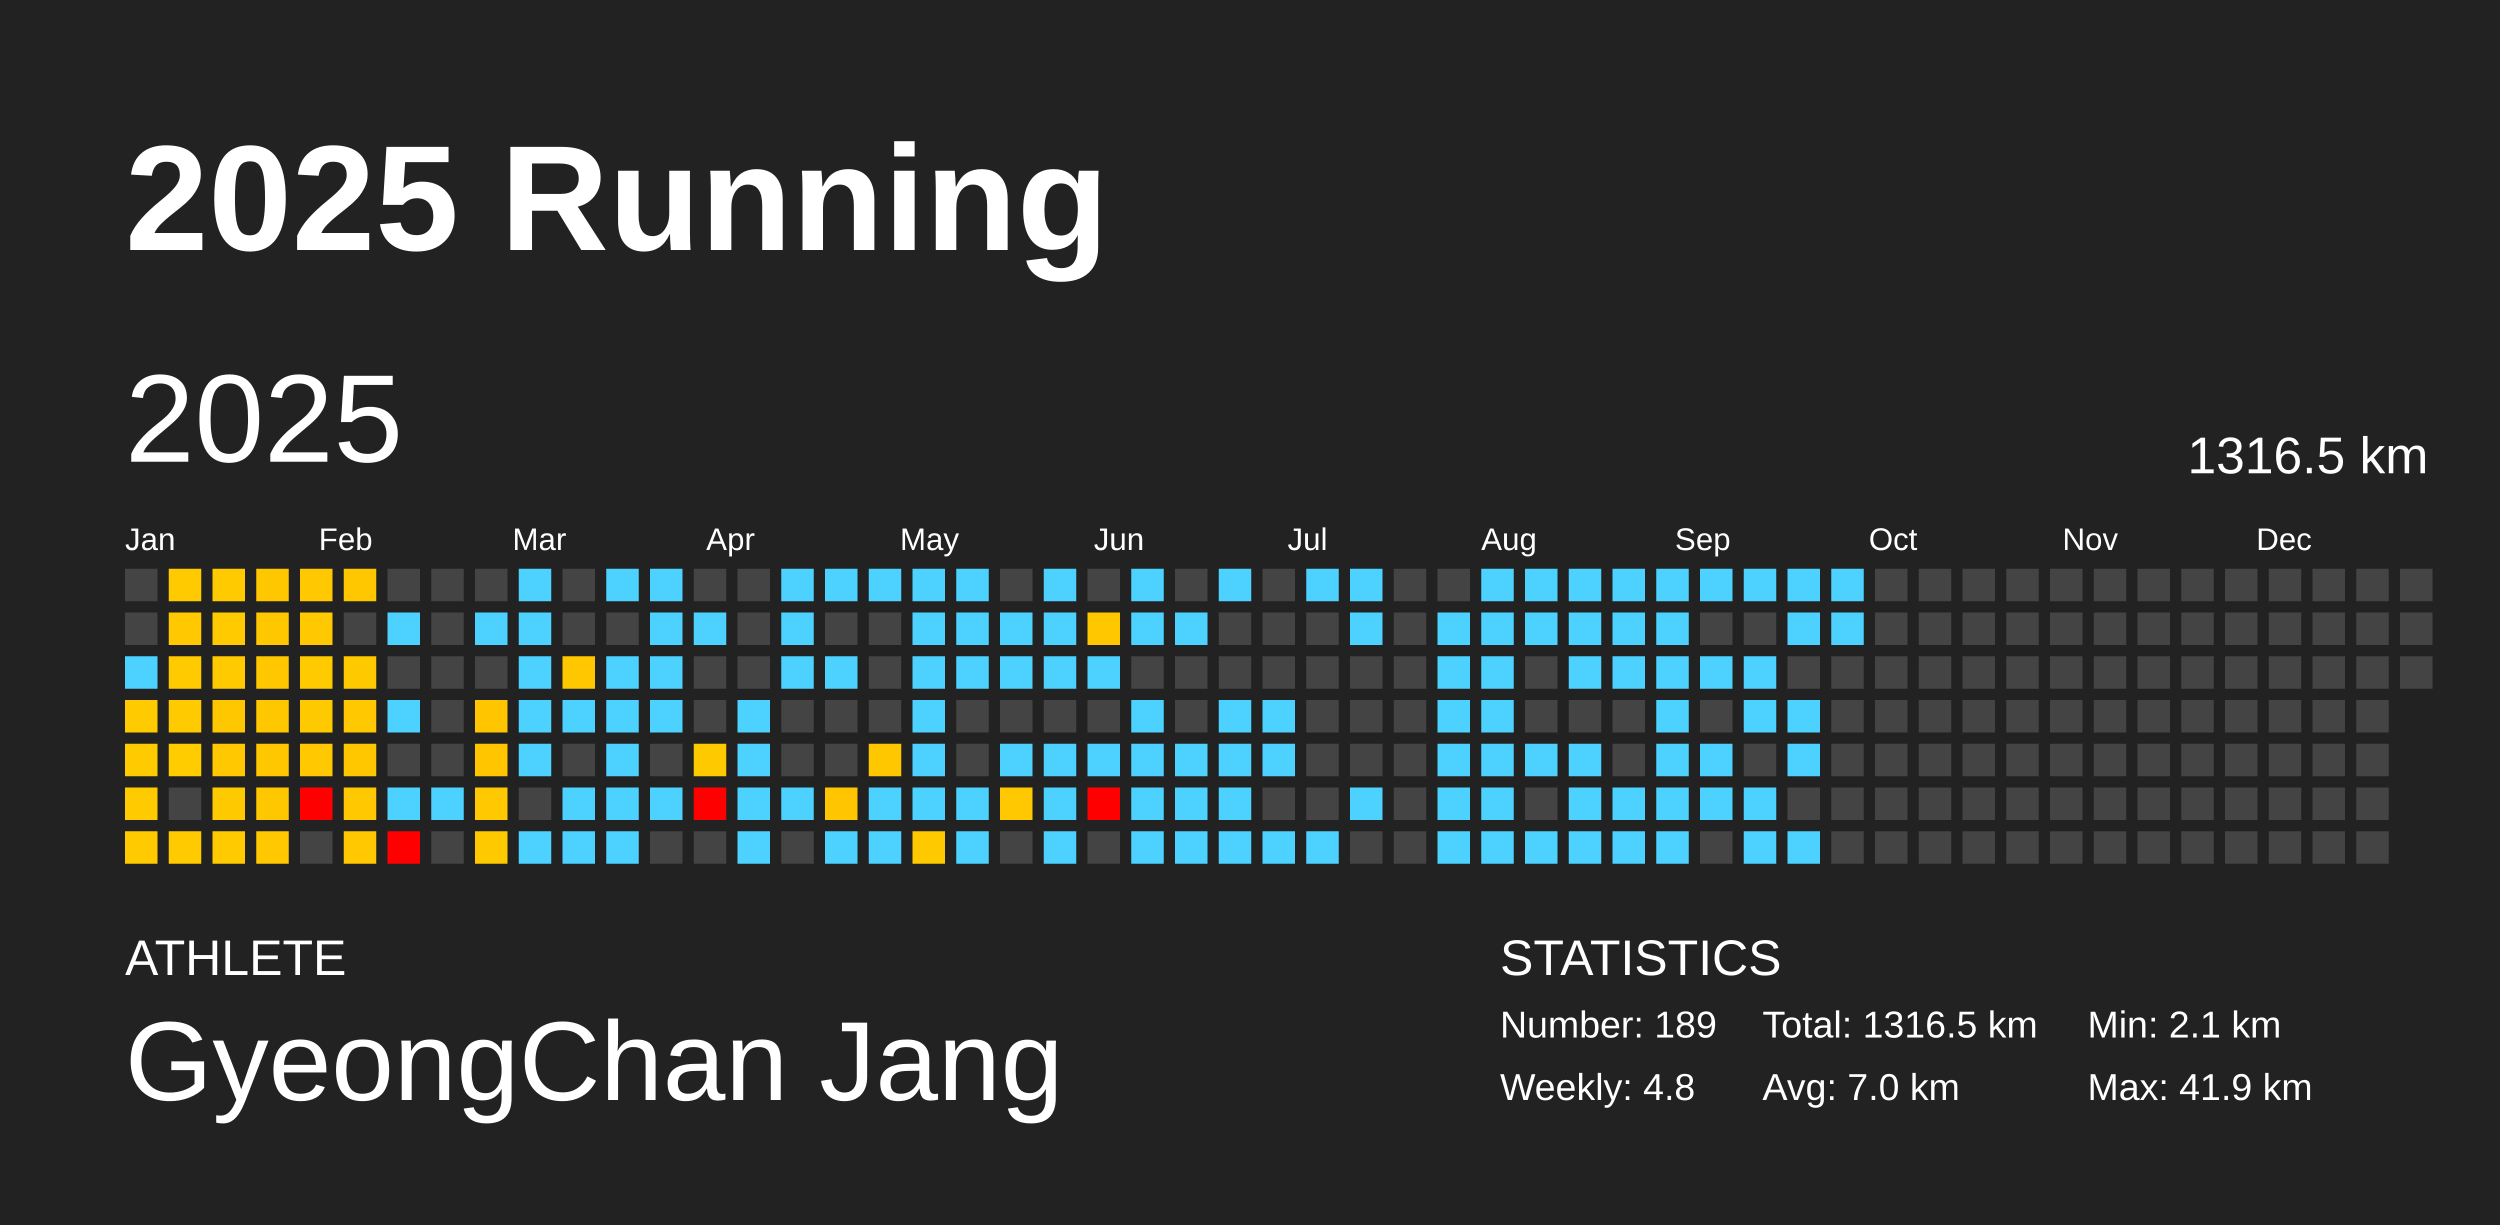
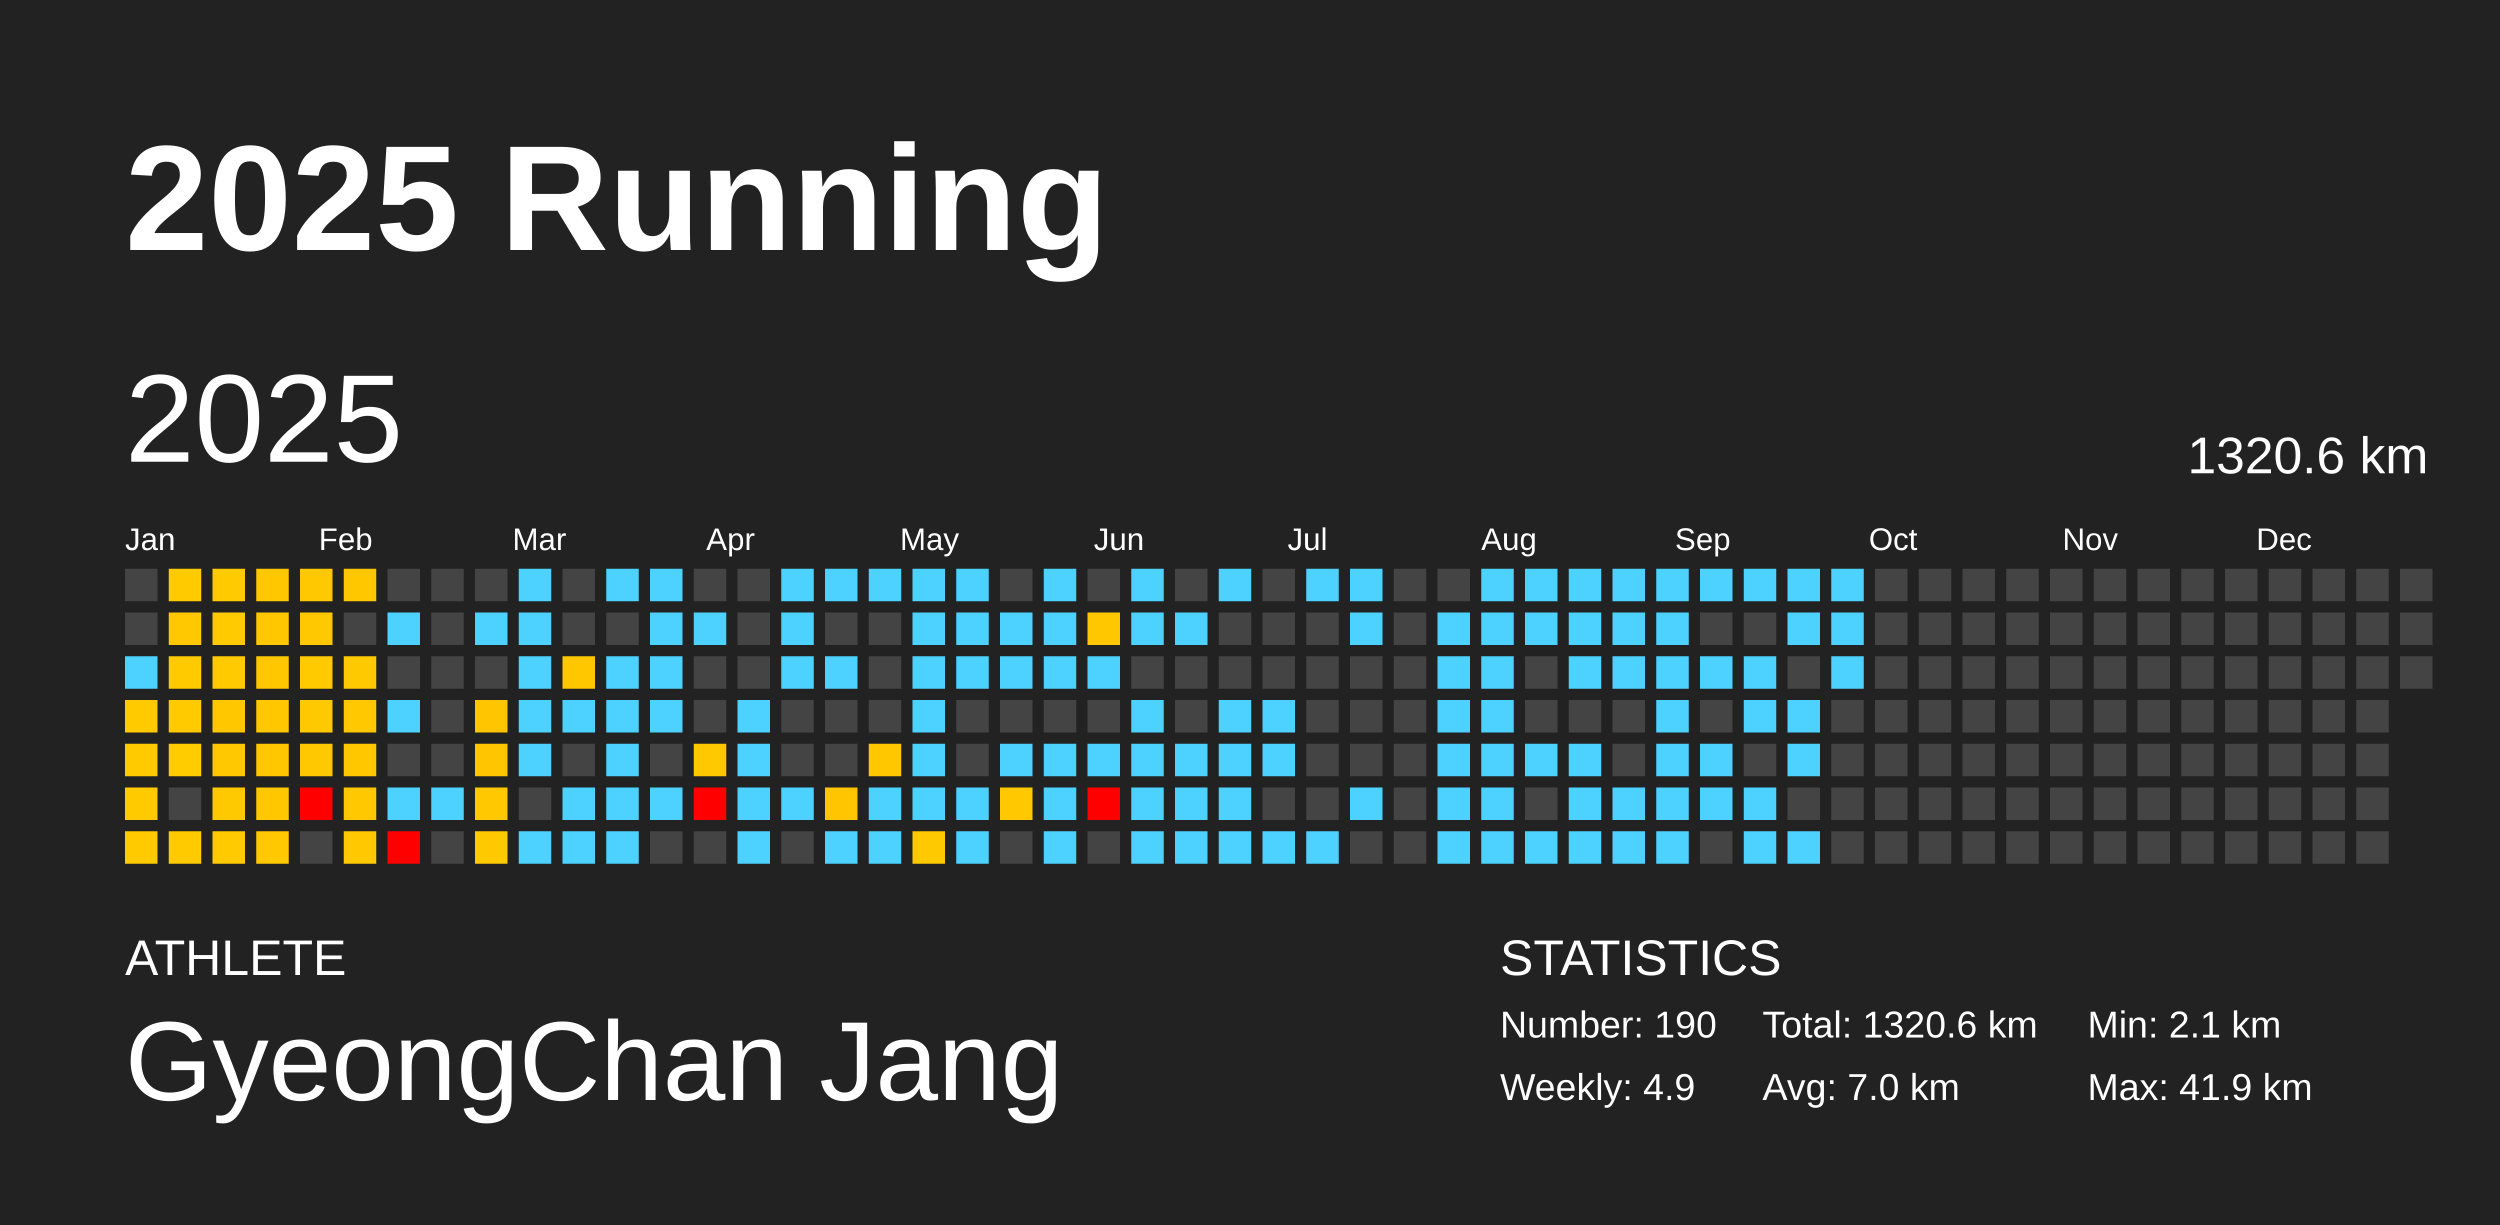
<svg xmlns="http://www.w3.org/2000/svg" baseProfile="full" height="98mm" version="1.1" viewBox="0,0,200,98" width="200mm">
  <defs />
  <rect fill="#222222" height="98" width="200" x="0" y="0" />
  <text fill="#FFFFFF" style="font-size:12px; font-family:Arial; font-weight:bold;" x="10" y="20">2025 Running</text>
  <text fill="#FFFFFF" style="font-size:4px; font-family:Arial" x="10" y="78">ATHLETE</text>
  <text fill="#FFFFFF" style="font-size:9px; font-family:Arial" x="10" y="88">GyeongChan Jang</text>
  <text fill="#FFFFFF" style="font-size:4px; font-family:Arial" x="120" y="78">STATISTICS</text>
-   <text fill="#FFFFFF" style="font-size:3px; font-family:Arial" x="120" y="83">Number: 189</text>
-   <text fill="#FFFFFF" style="font-size:3px; font-family:Arial" x="120" y="88">Weekly: 4.8</text>
-   <text fill="#FFFFFF" style="font-size:3px; font-family:Arial" x="141" y="83">Total: 1316.5 km</text>
+   <text fill="#FFFFFF" style="font-size:3px; font-family:Arial" x="120" y="83">Number: 190</text>
+   <text fill="#FFFFFF" style="font-size:3px; font-family:Arial" x="120" y="88">Weekly: 4.9</text>
+   <text fill="#FFFFFF" style="font-size:3px; font-family:Arial" x="141" y="83">Total: 1320.6 km</text>
  <text fill="#FFFFFF" style="font-size:3px; font-family:Arial" x="141" y="88">Avg: 7.0 km</text>
  <text fill="#FFFFFF" style="font-size:3px; font-family:Arial" x="167" y="83">Min: 2.1 km</text>
  <text fill="#FFFFFF" style="font-size:3px; font-family:Arial" x="167" y="88">Max: 41.9 km</text>
  <text dominant-baseline="hanging" fill="#FFFFFF" style="font-size:10.0px; font-family:Arial;" x="10" y="30">2025</text>
-   <text dominant-baseline="hanging" fill="#FFFFFF" style="font-size:4.125px; font-family:Arial;" x="175" y="35">1316.5 km</text>
+   <text dominant-baseline="hanging" fill="#FFFFFF" style="font-size:4.125px; font-family:Arial;" x="175" y="35">1320.6 km</text>
  <text fill="#FFFFFF" style="font-size:2.5px; font-family:Arial" x="10.0" y="44">Jan</text>
  <text fill="#FFFFFF" style="font-size:2.5px; font-family:Arial" x="25.5" y="44">Feb</text>
  <text fill="#FFFFFF" style="font-size:2.5px; font-family:Arial" x="41.0" y="44">Mar</text>
  <text fill="#FFFFFF" style="font-size:2.5px; font-family:Arial" x="56.5" y="44">Apr</text>
  <text fill="#FFFFFF" style="font-size:2.5px; font-family:Arial" x="72.0" y="44">May</text>
  <text fill="#FFFFFF" style="font-size:2.5px; font-family:Arial" x="87.5" y="44">Jun</text>
  <text fill="#FFFFFF" style="font-size:2.5px; font-family:Arial" x="103.0" y="44">Jul</text>
  <text fill="#FFFFFF" style="font-size:2.5px; font-family:Arial" x="118.5" y="44">Aug</text>
  <text fill="#FFFFFF" style="font-size:2.5px; font-family:Arial" x="134.0" y="44">Sep</text>
  <text fill="#FFFFFF" style="font-size:2.5px; font-family:Arial" x="149.5" y="44">Oct</text>
  <text fill="#FFFFFF" style="font-size:2.5px; font-family:Arial" x="165.0" y="44">Nov</text>
  <text fill="#FFFFFF" style="font-size:2.5px; font-family:Arial" x="180.5" y="44">Dec</text>
  <rect fill="#444444" height="2.6" width="2.6" x="10.0" y="45.5" />
  <rect fill="#444444" height="2.6" width="2.6" x="10.0" y="49.0" />
  <rect fill="#4dd2ff" height="2.6" width="2.6" x="10.0" y="52.5" />
  <rect fill="#ffca00" height="2.6" width="2.6" x="10.0" y="56.0" />
  <rect fill="#ffca00" height="2.6" width="2.6" x="10.0" y="59.5" />
  <rect fill="#ffca00" height="2.6" width="2.6" x="10.0" y="63.0" />
  <rect fill="#ffca00" height="2.6" width="2.6" x="10.0" y="66.5" />
  <rect fill="#ffcb00" height="2.6" width="2.6" x="13.5" y="45.5" />
  <rect fill="#ffc800" height="2.6" width="2.6" x="13.5" y="49.0" />
  <rect fill="#ffcb00" height="2.6" width="2.6" x="13.5" y="52.5" />
  <rect fill="#ffcb00" height="2.6" width="2.6" x="13.5" y="56.0" />
  <rect fill="#ffcc00" height="2.6" width="2.6" x="13.5" y="59.5" />
  <rect fill="#444444" height="2.6" width="2.6" x="13.5" y="63.0" />
  <rect fill="#ffcb00" height="2.6" width="2.6" x="13.5" y="66.5" />
  <rect fill="#ffca00" height="2.6" width="2.6" x="17.0" y="45.5" />
  <rect fill="#ffca00" height="2.6" width="2.6" x="17.0" y="49.0" />
  <rect fill="#ffca00" height="2.6" width="2.6" x="17.0" y="52.5" />
  <rect fill="#ffc700" height="2.6" width="2.6" x="17.0" y="56.0" />
  <rect fill="#ffc800" height="2.6" width="2.6" x="17.0" y="59.5" />
  <rect fill="#ffc900" height="2.6" width="2.6" x="17.0" y="63.0" />
  <rect fill="#ffcb00" height="2.6" width="2.6" x="17.0" y="66.5" />
  <rect fill="#ffc700" height="2.6" width="2.6" x="20.5" y="45.5" />
  <rect fill="#ffc700" height="2.6" width="2.6" x="20.5" y="49.0" />
  <rect fill="#ffc700" height="2.6" width="2.6" x="20.5" y="52.5" />
  <rect fill="#ffc700" height="2.6" width="2.6" x="20.5" y="56.0" />
  <rect fill="#ffc700" height="2.6" width="2.6" x="20.5" y="59.5" />
  <rect fill="#ffc700" height="2.6" width="2.6" x="20.5" y="63.0" />
  <rect fill="#ffc800" height="2.6" width="2.6" x="20.5" y="66.5" />
  <rect fill="#ffc800" height="2.6" width="2.6" x="24.0" y="45.5" />
  <rect fill="#ffc800" height="2.6" width="2.6" x="24.0" y="49.0" />
  <rect fill="#ffca00" height="2.6" width="2.6" x="24.0" y="52.5" />
  <rect fill="#ffc900" height="2.6" width="2.6" x="24.0" y="56.0" />
  <rect fill="#ffc800" height="2.6" width="2.6" x="24.0" y="59.5" />
  <rect fill="red" height="2.6" width="2.6" x="24.0" y="63.0" />
  <rect fill="#444444" height="2.6" width="2.6" x="24.0" y="66.5" />
  <rect fill="#ffc700" height="2.6" width="2.6" x="27.5" y="45.5" />
  <rect fill="#444444" height="2.6" width="2.6" x="27.5" y="49.0" />
  <rect fill="#ffc900" height="2.6" width="2.6" x="27.5" y="52.5" />
  <rect fill="#ffc800" height="2.6" width="2.6" x="27.5" y="56.0" />
  <rect fill="#ffc700" height="2.6" width="2.6" x="27.5" y="59.5" />
  <rect fill="#ffc800" height="2.6" width="2.6" x="27.5" y="63.0" />
  <rect fill="#ffc800" height="2.6" width="2.6" x="27.5" y="66.5" />
  <rect fill="#444444" height="2.6" width="2.6" x="31.0" y="45.5" />
  <rect fill="#4dd2ff" height="2.6" width="2.6" x="31.0" y="49.0" />
  <rect fill="#444444" height="2.6" width="2.6" x="31.0" y="52.5" />
  <rect fill="#4dd2ff" height="2.6" width="2.6" x="31.0" y="56.0" />
  <rect fill="#444444" height="2.6" width="2.6" x="31.0" y="59.5" />
  <rect fill="#4dd2ff" height="2.6" width="2.6" x="31.0" y="63.0" />
  <rect fill="red" height="2.6" width="2.6" x="31.0" y="66.5" />
  <rect fill="#444444" height="2.6" width="2.6" x="34.5" y="45.5" />
  <rect fill="#444444" height="2.6" width="2.6" x="34.5" y="49.0" />
  <rect fill="#444444" height="2.6" width="2.6" x="34.5" y="52.5" />
  <rect fill="#444444" height="2.6" width="2.6" x="34.5" y="56.0" />
  <rect fill="#444444" height="2.6" width="2.6" x="34.5" y="59.5" />
  <rect fill="#4dd2ff" height="2.6" width="2.6" x="34.5" y="63.0" />
  <rect fill="#444444" height="2.6" width="2.6" x="34.5" y="66.5" />
  <rect fill="#444444" height="2.6" width="2.6" x="38.0" y="45.5" />
  <rect fill="#4dd2ff" height="2.6" width="2.6" x="38.0" y="49.0" />
  <rect fill="#444444" height="2.6" width="2.6" x="38.0" y="52.5" />
  <rect fill="#ffc600" height="2.6" width="2.6" x="38.0" y="56.0" />
  <rect fill="#ffc600" height="2.6" width="2.6" x="38.0" y="59.5" />
  <rect fill="#ffc800" height="2.6" width="2.6" x="38.0" y="63.0" />
  <rect fill="#ffc900" height="2.6" width="2.6" x="38.0" y="66.5" />
  <rect fill="#4dd2ff" height="2.6" width="2.6" x="41.5" y="45.5" />
  <rect fill="#4dd2ff" height="2.6" width="2.6" x="41.5" y="49.0" />
  <rect fill="#4dd2ff" height="2.6" width="2.6" x="41.5" y="52.5" />
  <rect fill="#4dd2ff" height="2.6" width="2.6" x="41.5" y="56.0" />
  <rect fill="#4dd2ff" height="2.6" width="2.6" x="41.5" y="59.5" />
  <rect fill="#444444" height="2.6" width="2.6" x="41.5" y="63.0" />
  <rect fill="#4dd2ff" height="2.6" width="2.6" x="41.5" y="66.5" />
  <rect fill="#444444" height="2.6" width="2.6" x="45.0" y="45.5" />
  <rect fill="#444444" height="2.6" width="2.6" x="45.0" y="49.0" />
  <rect fill="#ffc700" height="2.6" width="2.6" x="45.0" y="52.5" />
  <rect fill="#4dd2ff" height="2.6" width="2.6" x="45.0" y="56.0" />
  <rect fill="#444444" height="2.6" width="2.6" x="45.0" y="59.5" />
  <rect fill="#4dd2ff" height="2.6" width="2.6" x="45.0" y="63.0" />
  <rect fill="#4dd2ff" height="2.6" width="2.6" x="45.0" y="66.5" />
  <rect fill="#4dd2ff" height="2.6" width="2.6" x="48.5" y="45.5" />
  <rect fill="#444444" height="2.6" width="2.6" x="48.5" y="49.0" />
  <rect fill="#4dd2ff" height="2.6" width="2.6" x="48.5" y="52.5" />
  <rect fill="#4dd2ff" height="2.6" width="2.6" x="48.5" y="56.0" />
  <rect fill="#4dd2ff" height="2.6" width="2.6" x="48.5" y="59.5" />
  <rect fill="#4dd2ff" height="2.6" width="2.6" x="48.5" y="63.0" />
  <rect fill="#4dd2ff" height="2.6" width="2.6" x="48.5" y="66.5" />
  <rect fill="#4dd2ff" height="2.6" width="2.6" x="52.0" y="45.5" />
  <rect fill="#4dd2ff" height="2.6" width="2.6" x="52.0" y="49.0" />
  <rect fill="#4dd2ff" height="2.6" width="2.6" x="52.0" y="52.5" />
  <rect fill="#4dd2ff" height="2.6" width="2.6" x="52.0" y="56.0" />
  <rect fill="#444444" height="2.6" width="2.6" x="52.0" y="59.5" />
  <rect fill="#4dd2ff" height="2.6" width="2.6" x="52.0" y="63.0" />
  <rect fill="#444444" height="2.6" width="2.6" x="52.0" y="66.5" />
  <rect fill="#444444" height="2.6" width="2.6" x="55.5" y="45.5" />
  <rect fill="#4dd2ff" height="2.6" width="2.6" x="55.5" y="49.0" />
  <rect fill="#444444" height="2.6" width="2.6" x="55.5" y="52.5" />
  <rect fill="#444444" height="2.6" width="2.6" x="55.5" y="56.0" />
  <rect fill="#ffc900" height="2.6" width="2.6" x="55.5" y="59.5" />
  <rect fill="red" height="2.6" width="2.6" x="55.5" y="63.0" />
  <rect fill="#444444" height="2.6" width="2.6" x="55.5" y="66.5" />
  <rect fill="#444444" height="2.6" width="2.6" x="59.0" y="45.5" />
  <rect fill="#444444" height="2.6" width="2.6" x="59.0" y="49.0" />
  <rect fill="#444444" height="2.6" width="2.6" x="59.0" y="52.5" />
  <rect fill="#4dd2ff" height="2.6" width="2.6" x="59.0" y="56.0" />
  <rect fill="#4dd2ff" height="2.6" width="2.6" x="59.0" y="59.5" />
  <rect fill="#4dd2ff" height="2.6" width="2.6" x="59.0" y="63.0" />
  <rect fill="#4dd2ff" height="2.6" width="2.6" x="59.0" y="66.5" />
  <rect fill="#4dd2ff" height="2.6" width="2.6" x="62.5" y="45.5" />
  <rect fill="#4dd2ff" height="2.6" width="2.6" x="62.5" y="49.0" />
  <rect fill="#4dd2ff" height="2.6" width="2.6" x="62.5" y="52.5" />
  <rect fill="#444444" height="2.6" width="2.6" x="62.5" y="56.0" />
  <rect fill="#444444" height="2.6" width="2.6" x="62.5" y="59.5" />
  <rect fill="#4dd2ff" height="2.6" width="2.6" x="62.5" y="63.0" />
  <rect fill="#444444" height="2.6" width="2.6" x="62.5" y="66.5" />
  <rect fill="#4dd2ff" height="2.6" width="2.6" x="66.0" y="45.5" />
  <rect fill="#444444" height="2.6" width="2.6" x="66.0" y="49.0" />
  <rect fill="#4dd2ff" height="2.6" width="2.6" x="66.0" y="52.5" />
  <rect fill="#444444" height="2.6" width="2.6" x="66.0" y="56.0" />
  <rect fill="#444444" height="2.6" width="2.6" x="66.0" y="59.5" />
  <rect fill="#ffc500" height="2.6" width="2.6" x="66.0" y="63.0" />
  <rect fill="#4dd2ff" height="2.6" width="2.6" x="66.0" y="66.5" />
  <rect fill="#4dd2ff" height="2.6" width="2.6" x="69.5" y="45.5" />
  <rect fill="#444444" height="2.6" width="2.6" x="69.5" y="49.0" />
  <rect fill="#444444" height="2.6" width="2.6" x="69.5" y="52.5" />
  <rect fill="#444444" height="2.6" width="2.6" x="69.5" y="56.0" />
  <rect fill="#ffc700" height="2.6" width="2.6" x="69.5" y="59.5" />
  <rect fill="#4dd2ff" height="2.6" width="2.6" x="69.5" y="63.0" />
  <rect fill="#4dd2ff" height="2.6" width="2.6" x="69.5" y="66.5" />
  <rect fill="#4dd2ff" height="2.6" width="2.6" x="73.0" y="45.5" />
  <rect fill="#4dd2ff" height="2.6" width="2.6" x="73.0" y="49.0" />
  <rect fill="#4dd2ff" height="2.6" width="2.6" x="73.0" y="52.5" />
  <rect fill="#4dd2ff" height="2.6" width="2.6" x="73.0" y="56.0" />
  <rect fill="#4dd2ff" height="2.6" width="2.6" x="73.0" y="59.5" />
  <rect fill="#4dd2ff" height="2.6" width="2.6" x="73.0" y="63.0" />
  <rect fill="#ffc900" height="2.6" width="2.6" x="73.0" y="66.5" />
  <rect fill="#4dd2ff" height="2.6" width="2.6" x="76.5" y="45.5" />
  <rect fill="#4dd2ff" height="2.6" width="2.6" x="76.5" y="49.0" />
  <rect fill="#4dd2ff" height="2.6" width="2.6" x="76.5" y="52.5" />
  <rect fill="#444444" height="2.6" width="2.6" x="76.5" y="56.0" />
  <rect fill="#444444" height="2.6" width="2.6" x="76.5" y="59.5" />
  <rect fill="#4dd2ff" height="2.6" width="2.6" x="76.5" y="63.0" />
  <rect fill="#4dd2ff" height="2.6" width="2.6" x="76.5" y="66.5" />
  <rect fill="#444444" height="2.6" width="2.6" x="80.0" y="45.5" />
  <rect fill="#4dd2ff" height="2.6" width="2.6" x="80.0" y="49.0" />
  <rect fill="#4dd2ff" height="2.6" width="2.6" x="80.0" y="52.5" />
  <rect fill="#444444" height="2.6" width="2.6" x="80.0" y="56.0" />
  <rect fill="#4dd2ff" height="2.6" width="2.6" x="80.0" y="59.5" />
  <rect fill="#ffc800" height="2.6" width="2.6" x="80.0" y="63.0" />
  <rect fill="#444444" height="2.6" width="2.6" x="80.0" y="66.5" />
  <rect fill="#4dd2ff" height="2.6" width="2.6" x="83.5" y="45.5" />
  <rect fill="#4dd2ff" height="2.6" width="2.6" x="83.5" y="49.0" />
  <rect fill="#4dd2ff" height="2.6" width="2.6" x="83.5" y="52.5" />
  <rect fill="#444444" height="2.6" width="2.6" x="83.5" y="56.0" />
  <rect fill="#4dd2ff" height="2.6" width="2.6" x="83.5" y="59.5" />
  <rect fill="#4dd2ff" height="2.6" width="2.6" x="83.5" y="63.0" />
  <rect fill="#4dd2ff" height="2.6" width="2.6" x="83.5" y="66.5" />
  <rect fill="#444444" height="2.6" width="2.6" x="87.0" y="45.5" />
  <rect fill="#ffc700" height="2.6" width="2.6" x="87.0" y="49.0" />
  <rect fill="#4dd2ff" height="2.6" width="2.6" x="87.0" y="52.5" />
  <rect fill="#444444" height="2.6" width="2.6" x="87.0" y="56.0" />
  <rect fill="#4dd2ff" height="2.6" width="2.6" x="87.0" y="59.5" />
  <rect fill="red" height="2.6" width="2.6" x="87.0" y="63.0" />
  <rect fill="#444444" height="2.6" width="2.6" x="87.0" y="66.5" />
  <rect fill="#4dd2ff" height="2.6" width="2.6" x="90.5" y="45.5" />
  <rect fill="#4dd2ff" height="2.6" width="2.6" x="90.5" y="49.0" />
  <rect fill="#444444" height="2.6" width="2.6" x="90.5" y="52.5" />
  <rect fill="#4dd2ff" height="2.6" width="2.6" x="90.5" y="56.0" />
  <rect fill="#4dd2ff" height="2.6" width="2.6" x="90.5" y="59.5" />
  <rect fill="#4dd2ff" height="2.6" width="2.6" x="90.5" y="63.0" />
  <rect fill="#4dd2ff" height="2.6" width="2.6" x="90.5" y="66.5" />
  <rect fill="#444444" height="2.6" width="2.6" x="94.0" y="45.5" />
  <rect fill="#4dd2ff" height="2.6" width="2.6" x="94.0" y="49.0" />
  <rect fill="#444444" height="2.6" width="2.6" x="94.0" y="52.5" />
  <rect fill="#444444" height="2.6" width="2.6" x="94.0" y="56.0" />
  <rect fill="#4dd2ff" height="2.6" width="2.6" x="94.0" y="59.5" />
  <rect fill="#4dd2ff" height="2.6" width="2.6" x="94.0" y="63.0" />
  <rect fill="#4dd2ff" height="2.6" width="2.6" x="94.0" y="66.5" />
  <rect fill="#4dd2ff" height="2.6" width="2.6" x="97.5" y="45.5" />
  <rect fill="#444444" height="2.6" width="2.6" x="97.5" y="49.0" />
  <rect fill="#444444" height="2.6" width="2.6" x="97.5" y="52.5" />
  <rect fill="#4dd2ff" height="2.6" width="2.6" x="97.5" y="56.0" />
  <rect fill="#4dd2ff" height="2.6" width="2.6" x="97.5" y="59.5" />
  <rect fill="#4dd2ff" height="2.6" width="2.6" x="97.5" y="63.0" />
  <rect fill="#4dd2ff" height="2.6" width="2.6" x="97.5" y="66.5" />
  <rect fill="#444444" height="2.6" width="2.6" x="101.0" y="45.5" />
  <rect fill="#444444" height="2.6" width="2.6" x="101.0" y="49.0" />
  <rect fill="#444444" height="2.6" width="2.6" x="101.0" y="52.5" />
  <rect fill="#4dd2ff" height="2.6" width="2.6" x="101.0" y="56.0" />
  <rect fill="#4dd2ff" height="2.6" width="2.6" x="101.0" y="59.5" />
  <rect fill="#444444" height="2.6" width="2.6" x="101.0" y="63.0" />
  <rect fill="#4dd2ff" height="2.6" width="2.6" x="101.0" y="66.5" />
  <rect fill="#4dd2ff" height="2.6" width="2.6" x="104.5" y="45.5" />
  <rect fill="#444444" height="2.6" width="2.6" x="104.5" y="49.0" />
  <rect fill="#444444" height="2.6" width="2.6" x="104.5" y="52.5" />
  <rect fill="#444444" height="2.6" width="2.6" x="104.5" y="56.0" />
  <rect fill="#444444" height="2.6" width="2.6" x="104.5" y="59.5" />
  <rect fill="#444444" height="2.6" width="2.6" x="104.5" y="63.0" />
  <rect fill="#4dd2ff" height="2.6" width="2.6" x="104.5" y="66.5" />
  <rect fill="#4dd2ff" height="2.6" width="2.6" x="108.0" y="45.5" />
  <rect fill="#4dd2ff" height="2.6" width="2.6" x="108.0" y="49.0" />
  <rect fill="#444444" height="2.6" width="2.6" x="108.0" y="52.5" />
  <rect fill="#444444" height="2.6" width="2.6" x="108.0" y="56.0" />
  <rect fill="#444444" height="2.6" width="2.6" x="108.0" y="59.5" />
  <rect fill="#4dd2ff" height="2.6" width="2.6" x="108.0" y="63.0" />
  <rect fill="#444444" height="2.6" width="2.6" x="108.0" y="66.5" />
  <rect fill="#444444" height="2.6" width="2.6" x="111.5" y="45.5" />
  <rect fill="#444444" height="2.6" width="2.6" x="111.5" y="49.0" />
  <rect fill="#444444" height="2.6" width="2.6" x="111.5" y="52.5" />
  <rect fill="#444444" height="2.6" width="2.6" x="111.5" y="56.0" />
  <rect fill="#444444" height="2.6" width="2.6" x="111.5" y="59.5" />
  <rect fill="#444444" height="2.6" width="2.6" x="111.5" y="63.0" />
  <rect fill="#444444" height="2.6" width="2.6" x="111.5" y="66.5" />
  <rect fill="#444444" height="2.6" width="2.6" x="115.0" y="45.5" />
  <rect fill="#4dd2ff" height="2.6" width="2.6" x="115.0" y="49.0" />
  <rect fill="#4dd2ff" height="2.6" width="2.6" x="115.0" y="52.5" />
  <rect fill="#4dd2ff" height="2.6" width="2.6" x="115.0" y="56.0" />
  <rect fill="#4dd2ff" height="2.6" width="2.6" x="115.0" y="59.5" />
  <rect fill="#4dd2ff" height="2.6" width="2.6" x="115.0" y="63.0" />
  <rect fill="#4dd2ff" height="2.6" width="2.6" x="115.0" y="66.5" />
  <rect fill="#4dd2ff" height="2.6" width="2.6" x="118.5" y="45.5" />
  <rect fill="#4dd2ff" height="2.6" width="2.6" x="118.5" y="49.0" />
  <rect fill="#4dd2ff" height="2.6" width="2.6" x="118.5" y="52.5" />
  <rect fill="#4dd2ff" height="2.6" width="2.6" x="118.5" y="56.0" />
  <rect fill="#4dd2ff" height="2.6" width="2.6" x="118.5" y="59.5" />
  <rect fill="#4dd2ff" height="2.6" width="2.6" x="118.5" y="63.0" />
  <rect fill="#4dd2ff" height="2.6" width="2.6" x="118.5" y="66.5" />
  <rect fill="#4dd2ff" height="2.6" width="2.6" x="122.0" y="45.5" />
  <rect fill="#4dd2ff" height="2.6" width="2.6" x="122.0" y="49.0" />
  <rect fill="#444444" height="2.6" width="2.6" x="122.0" y="52.5" />
  <rect fill="#444444" height="2.6" width="2.6" x="122.0" y="56.0" />
  <rect fill="#4dd2ff" height="2.6" width="2.6" x="122.0" y="59.5" />
  <rect fill="#444444" height="2.6" width="2.6" x="122.0" y="63.0" />
  <rect fill="#4dd2ff" height="2.6" width="2.6" x="122.0" y="66.5" />
  <rect fill="#4dd2ff" height="2.6" width="2.6" x="125.5" y="45.5" />
  <rect fill="#4dd2ff" height="2.6" width="2.6" x="125.5" y="49.0" />
  <rect fill="#4dd2ff" height="2.6" width="2.6" x="125.5" y="52.5" />
  <rect fill="#444444" height="2.6" width="2.6" x="125.5" y="56.0" />
  <rect fill="#4dd2ff" height="2.6" width="2.6" x="125.5" y="59.5" />
  <rect fill="#4dd2ff" height="2.6" width="2.6" x="125.5" y="63.0" />
  <rect fill="#4dd2ff" height="2.6" width="2.6" x="125.5" y="66.5" />
  <rect fill="#4dd2ff" height="2.6" width="2.6" x="129.0" y="45.5" />
  <rect fill="#4dd2ff" height="2.6" width="2.6" x="129.0" y="49.0" />
  <rect fill="#4dd2ff" height="2.6" width="2.6" x="129.0" y="52.5" />
  <rect fill="#444444" height="2.6" width="2.6" x="129.0" y="56.0" />
  <rect fill="#444444" height="2.6" width="2.6" x="129.0" y="59.5" />
  <rect fill="#4dd2ff" height="2.6" width="2.6" x="129.0" y="63.0" />
  <rect fill="#4dd2ff" height="2.6" width="2.6" x="129.0" y="66.5" />
  <rect fill="#4dd2ff" height="2.6" width="2.6" x="132.5" y="45.5" />
  <rect fill="#4dd2ff" height="2.6" width="2.6" x="132.5" y="49.0" />
  <rect fill="#4dd2ff" height="2.6" width="2.6" x="132.5" y="52.5" />
  <rect fill="#4dd2ff" height="2.6" width="2.6" x="132.5" y="56.0" />
  <rect fill="#4dd2ff" height="2.6" width="2.6" x="132.5" y="59.5" />
  <rect fill="#4dd2ff" height="2.6" width="2.6" x="132.5" y="63.0" />
  <rect fill="#4dd2ff" height="2.6" width="2.6" x="132.5" y="66.5" />
  <rect fill="#4dd2ff" height="2.6" width="2.6" x="136.0" y="45.5" />
  <rect fill="#444444" height="2.6" width="2.6" x="136.0" y="49.0" />
  <rect fill="#4dd2ff" height="2.6" width="2.6" x="136.0" y="52.5" />
  <rect fill="#444444" height="2.6" width="2.6" x="136.0" y="56.0" />
  <rect fill="#4dd2ff" height="2.6" width="2.6" x="136.0" y="59.5" />
  <rect fill="#4dd2ff" height="2.6" width="2.6" x="136.0" y="63.0" />
  <rect fill="#444444" height="2.6" width="2.6" x="136.0" y="66.5" />
  <rect fill="#4dd2ff" height="2.6" width="2.6" x="139.5" y="45.5" />
  <rect fill="#444444" height="2.6" width="2.6" x="139.5" y="49.0" />
  <rect fill="#4dd2ff" height="2.6" width="2.6" x="139.5" y="52.5" />
  <rect fill="#4dd2ff" height="2.6" width="2.6" x="139.5" y="56.0" />
  <rect fill="#444444" height="2.6" width="2.6" x="139.5" y="59.5" />
  <rect fill="#4dd2ff" height="2.6" width="2.6" x="139.5" y="63.0" />
  <rect fill="#4dd2ff" height="2.6" width="2.6" x="139.5" y="66.5" />
  <rect fill="#4dd2ff" height="2.6" width="2.6" x="143.0" y="45.5" />
  <rect fill="#4dd2ff" height="2.6" width="2.6" x="143.0" y="49.0" />
  <rect fill="#444444" height="2.6" width="2.6" x="143.0" y="52.5" />
  <rect fill="#4dd2ff" height="2.6" width="2.6" x="143.0" y="56.0" />
  <rect fill="#4dd2ff" height="2.6" width="2.6" x="143.0" y="59.5" />
  <rect fill="#444444" height="2.6" width="2.6" x="143.0" y="63.0" />
  <rect fill="#4dd2ff" height="2.6" width="2.6" x="143.0" y="66.5" />
  <rect fill="#4dd2ff" height="2.6" width="2.6" x="146.5" y="45.5" />
  <rect fill="#4dd2ff" height="2.6" width="2.6" x="146.5" y="49.0" />
-   <rect fill="#444444" height="2.6" width="2.6" x="146.5" y="52.5" />
+   <rect fill="#4dd2ff" height="2.6" width="2.6" x="146.5" y="52.5" />
  <rect fill="#444444" height="2.6" width="2.6" x="146.5" y="56.0" />
  <rect fill="#444444" height="2.6" width="2.6" x="146.5" y="59.5" />
  <rect fill="#444444" height="2.6" width="2.6" x="146.5" y="63.0" />
  <rect fill="#444444" height="2.6" width="2.6" x="146.5" y="66.5" />
  <rect fill="#444444" height="2.6" width="2.6" x="150.0" y="45.5" />
  <rect fill="#444444" height="2.6" width="2.6" x="150.0" y="49.0" />
  <rect fill="#444444" height="2.6" width="2.6" x="150.0" y="52.5" />
  <rect fill="#444444" height="2.6" width="2.6" x="150.0" y="56.0" />
  <rect fill="#444444" height="2.6" width="2.6" x="150.0" y="59.5" />
  <rect fill="#444444" height="2.6" width="2.6" x="150.0" y="63.0" />
  <rect fill="#444444" height="2.6" width="2.6" x="150.0" y="66.5" />
  <rect fill="#444444" height="2.6" width="2.6" x="153.5" y="45.5" />
  <rect fill="#444444" height="2.6" width="2.6" x="153.5" y="49.0" />
  <rect fill="#444444" height="2.6" width="2.6" x="153.5" y="52.5" />
  <rect fill="#444444" height="2.6" width="2.6" x="153.5" y="56.0" />
  <rect fill="#444444" height="2.6" width="2.6" x="153.5" y="59.5" />
  <rect fill="#444444" height="2.6" width="2.6" x="153.5" y="63.0" />
  <rect fill="#444444" height="2.6" width="2.6" x="153.5" y="66.5" />
  <rect fill="#444444" height="2.6" width="2.6" x="157.0" y="45.5" />
  <rect fill="#444444" height="2.6" width="2.6" x="157.0" y="49.0" />
  <rect fill="#444444" height="2.6" width="2.6" x="157.0" y="52.5" />
  <rect fill="#444444" height="2.6" width="2.6" x="157.0" y="56.0" />
  <rect fill="#444444" height="2.6" width="2.6" x="157.0" y="59.5" />
  <rect fill="#444444" height="2.6" width="2.6" x="157.0" y="63.0" />
  <rect fill="#444444" height="2.6" width="2.6" x="157.0" y="66.5" />
  <rect fill="#444444" height="2.6" width="2.6" x="160.5" y="45.5" />
  <rect fill="#444444" height="2.6" width="2.6" x="160.5" y="49.0" />
  <rect fill="#444444" height="2.6" width="2.6" x="160.5" y="52.5" />
  <rect fill="#444444" height="2.6" width="2.6" x="160.5" y="56.0" />
  <rect fill="#444444" height="2.6" width="2.6" x="160.5" y="59.5" />
  <rect fill="#444444" height="2.6" width="2.6" x="160.5" y="63.0" />
  <rect fill="#444444" height="2.6" width="2.6" x="160.5" y="66.5" />
  <rect fill="#444444" height="2.6" width="2.6" x="164.0" y="45.5" />
  <rect fill="#444444" height="2.6" width="2.6" x="164.0" y="49.0" />
  <rect fill="#444444" height="2.6" width="2.6" x="164.0" y="52.5" />
  <rect fill="#444444" height="2.6" width="2.6" x="164.0" y="56.0" />
  <rect fill="#444444" height="2.6" width="2.6" x="164.0" y="59.5" />
  <rect fill="#444444" height="2.6" width="2.6" x="164.0" y="63.0" />
  <rect fill="#444444" height="2.6" width="2.6" x="164.0" y="66.5" />
  <rect fill="#444444" height="2.6" width="2.6" x="167.5" y="45.5" />
  <rect fill="#444444" height="2.6" width="2.6" x="167.5" y="49.0" />
  <rect fill="#444444" height="2.6" width="2.6" x="167.5" y="52.5" />
  <rect fill="#444444" height="2.6" width="2.6" x="167.5" y="56.0" />
  <rect fill="#444444" height="2.6" width="2.6" x="167.5" y="59.5" />
  <rect fill="#444444" height="2.6" width="2.6" x="167.5" y="63.0" />
  <rect fill="#444444" height="2.6" width="2.6" x="167.5" y="66.5" />
  <rect fill="#444444" height="2.6" width="2.6" x="171.0" y="45.5" />
  <rect fill="#444444" height="2.6" width="2.6" x="171.0" y="49.0" />
  <rect fill="#444444" height="2.6" width="2.6" x="171.0" y="52.5" />
  <rect fill="#444444" height="2.6" width="2.6" x="171.0" y="56.0" />
  <rect fill="#444444" height="2.6" width="2.6" x="171.0" y="59.5" />
  <rect fill="#444444" height="2.6" width="2.6" x="171.0" y="63.0" />
  <rect fill="#444444" height="2.6" width="2.6" x="171.0" y="66.5" />
  <rect fill="#444444" height="2.6" width="2.6" x="174.5" y="45.5" />
  <rect fill="#444444" height="2.6" width="2.6" x="174.5" y="49.0" />
  <rect fill="#444444" height="2.6" width="2.6" x="174.5" y="52.5" />
  <rect fill="#444444" height="2.6" width="2.6" x="174.5" y="56.0" />
  <rect fill="#444444" height="2.6" width="2.6" x="174.5" y="59.5" />
  <rect fill="#444444" height="2.6" width="2.6" x="174.5" y="63.0" />
  <rect fill="#444444" height="2.6" width="2.6" x="174.5" y="66.5" />
  <rect fill="#444444" height="2.6" width="2.6" x="178.0" y="45.5" />
  <rect fill="#444444" height="2.6" width="2.6" x="178.0" y="49.0" />
  <rect fill="#444444" height="2.6" width="2.6" x="178.0" y="52.5" />
  <rect fill="#444444" height="2.6" width="2.6" x="178.0" y="56.0" />
  <rect fill="#444444" height="2.6" width="2.6" x="178.0" y="59.5" />
  <rect fill="#444444" height="2.6" width="2.6" x="178.0" y="63.0" />
  <rect fill="#444444" height="2.6" width="2.6" x="178.0" y="66.5" />
  <rect fill="#444444" height="2.6" width="2.6" x="181.5" y="45.5" />
  <rect fill="#444444" height="2.6" width="2.6" x="181.5" y="49.0" />
  <rect fill="#444444" height="2.6" width="2.6" x="181.5" y="52.5" />
  <rect fill="#444444" height="2.6" width="2.6" x="181.5" y="56.0" />
  <rect fill="#444444" height="2.6" width="2.6" x="181.5" y="59.5" />
  <rect fill="#444444" height="2.6" width="2.6" x="181.5" y="63.0" />
  <rect fill="#444444" height="2.6" width="2.6" x="181.5" y="66.5" />
  <rect fill="#444444" height="2.6" width="2.6" x="185.0" y="45.5" />
  <rect fill="#444444" height="2.6" width="2.6" x="185.0" y="49.0" />
  <rect fill="#444444" height="2.6" width="2.6" x="185.0" y="52.5" />
  <rect fill="#444444" height="2.6" width="2.6" x="185.0" y="56.0" />
  <rect fill="#444444" height="2.6" width="2.6" x="185.0" y="59.5" />
  <rect fill="#444444" height="2.6" width="2.6" x="185.0" y="63.0" />
  <rect fill="#444444" height="2.6" width="2.6" x="185.0" y="66.5" />
  <rect fill="#444444" height="2.6" width="2.6" x="188.5" y="45.5" />
  <rect fill="#444444" height="2.6" width="2.6" x="188.5" y="49.0" />
  <rect fill="#444444" height="2.6" width="2.6" x="188.5" y="52.5" />
  <rect fill="#444444" height="2.6" width="2.6" x="188.5" y="56.0" />
  <rect fill="#444444" height="2.6" width="2.6" x="188.5" y="59.5" />
  <rect fill="#444444" height="2.6" width="2.6" x="188.5" y="63.0" />
  <rect fill="#444444" height="2.6" width="2.6" x="188.5" y="66.5" />
  <rect fill="#444444" height="2.6" width="2.6" x="192.0" y="45.5" />
  <rect fill="#444444" height="2.6" width="2.6" x="192.0" y="49.0" />
  <rect fill="#444444" height="2.6" width="2.6" x="192.0" y="52.5" />
</svg>
